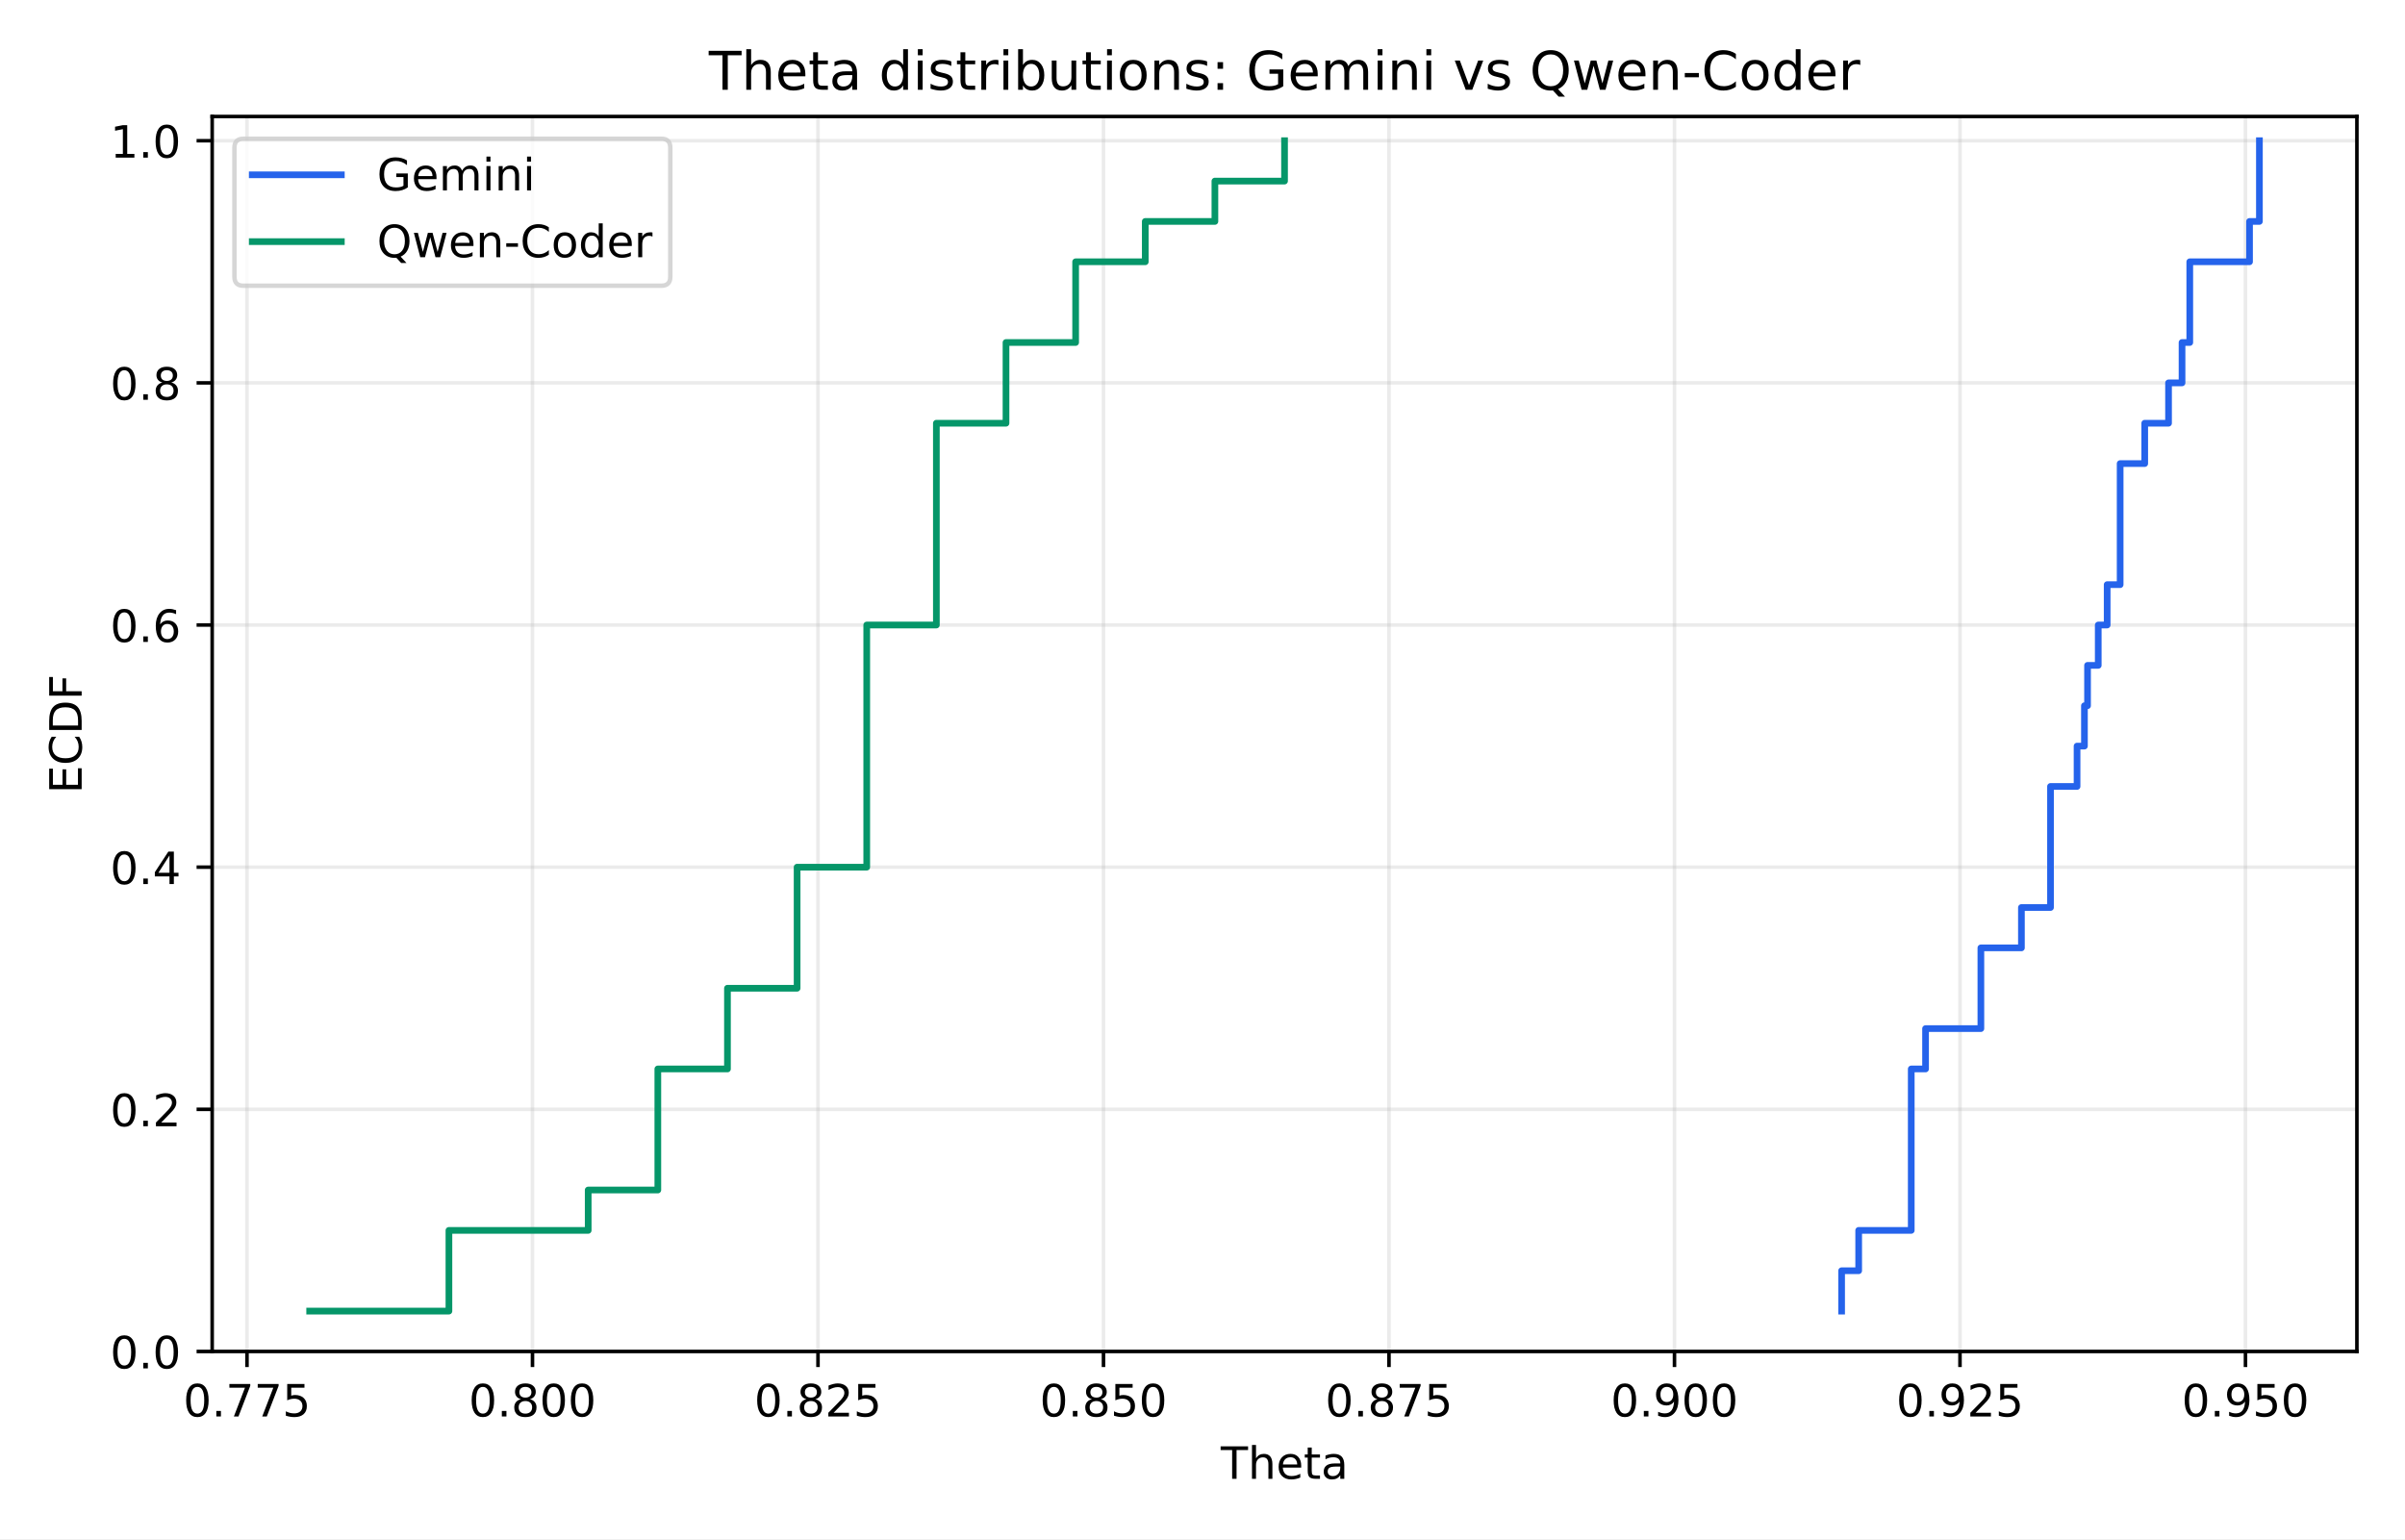
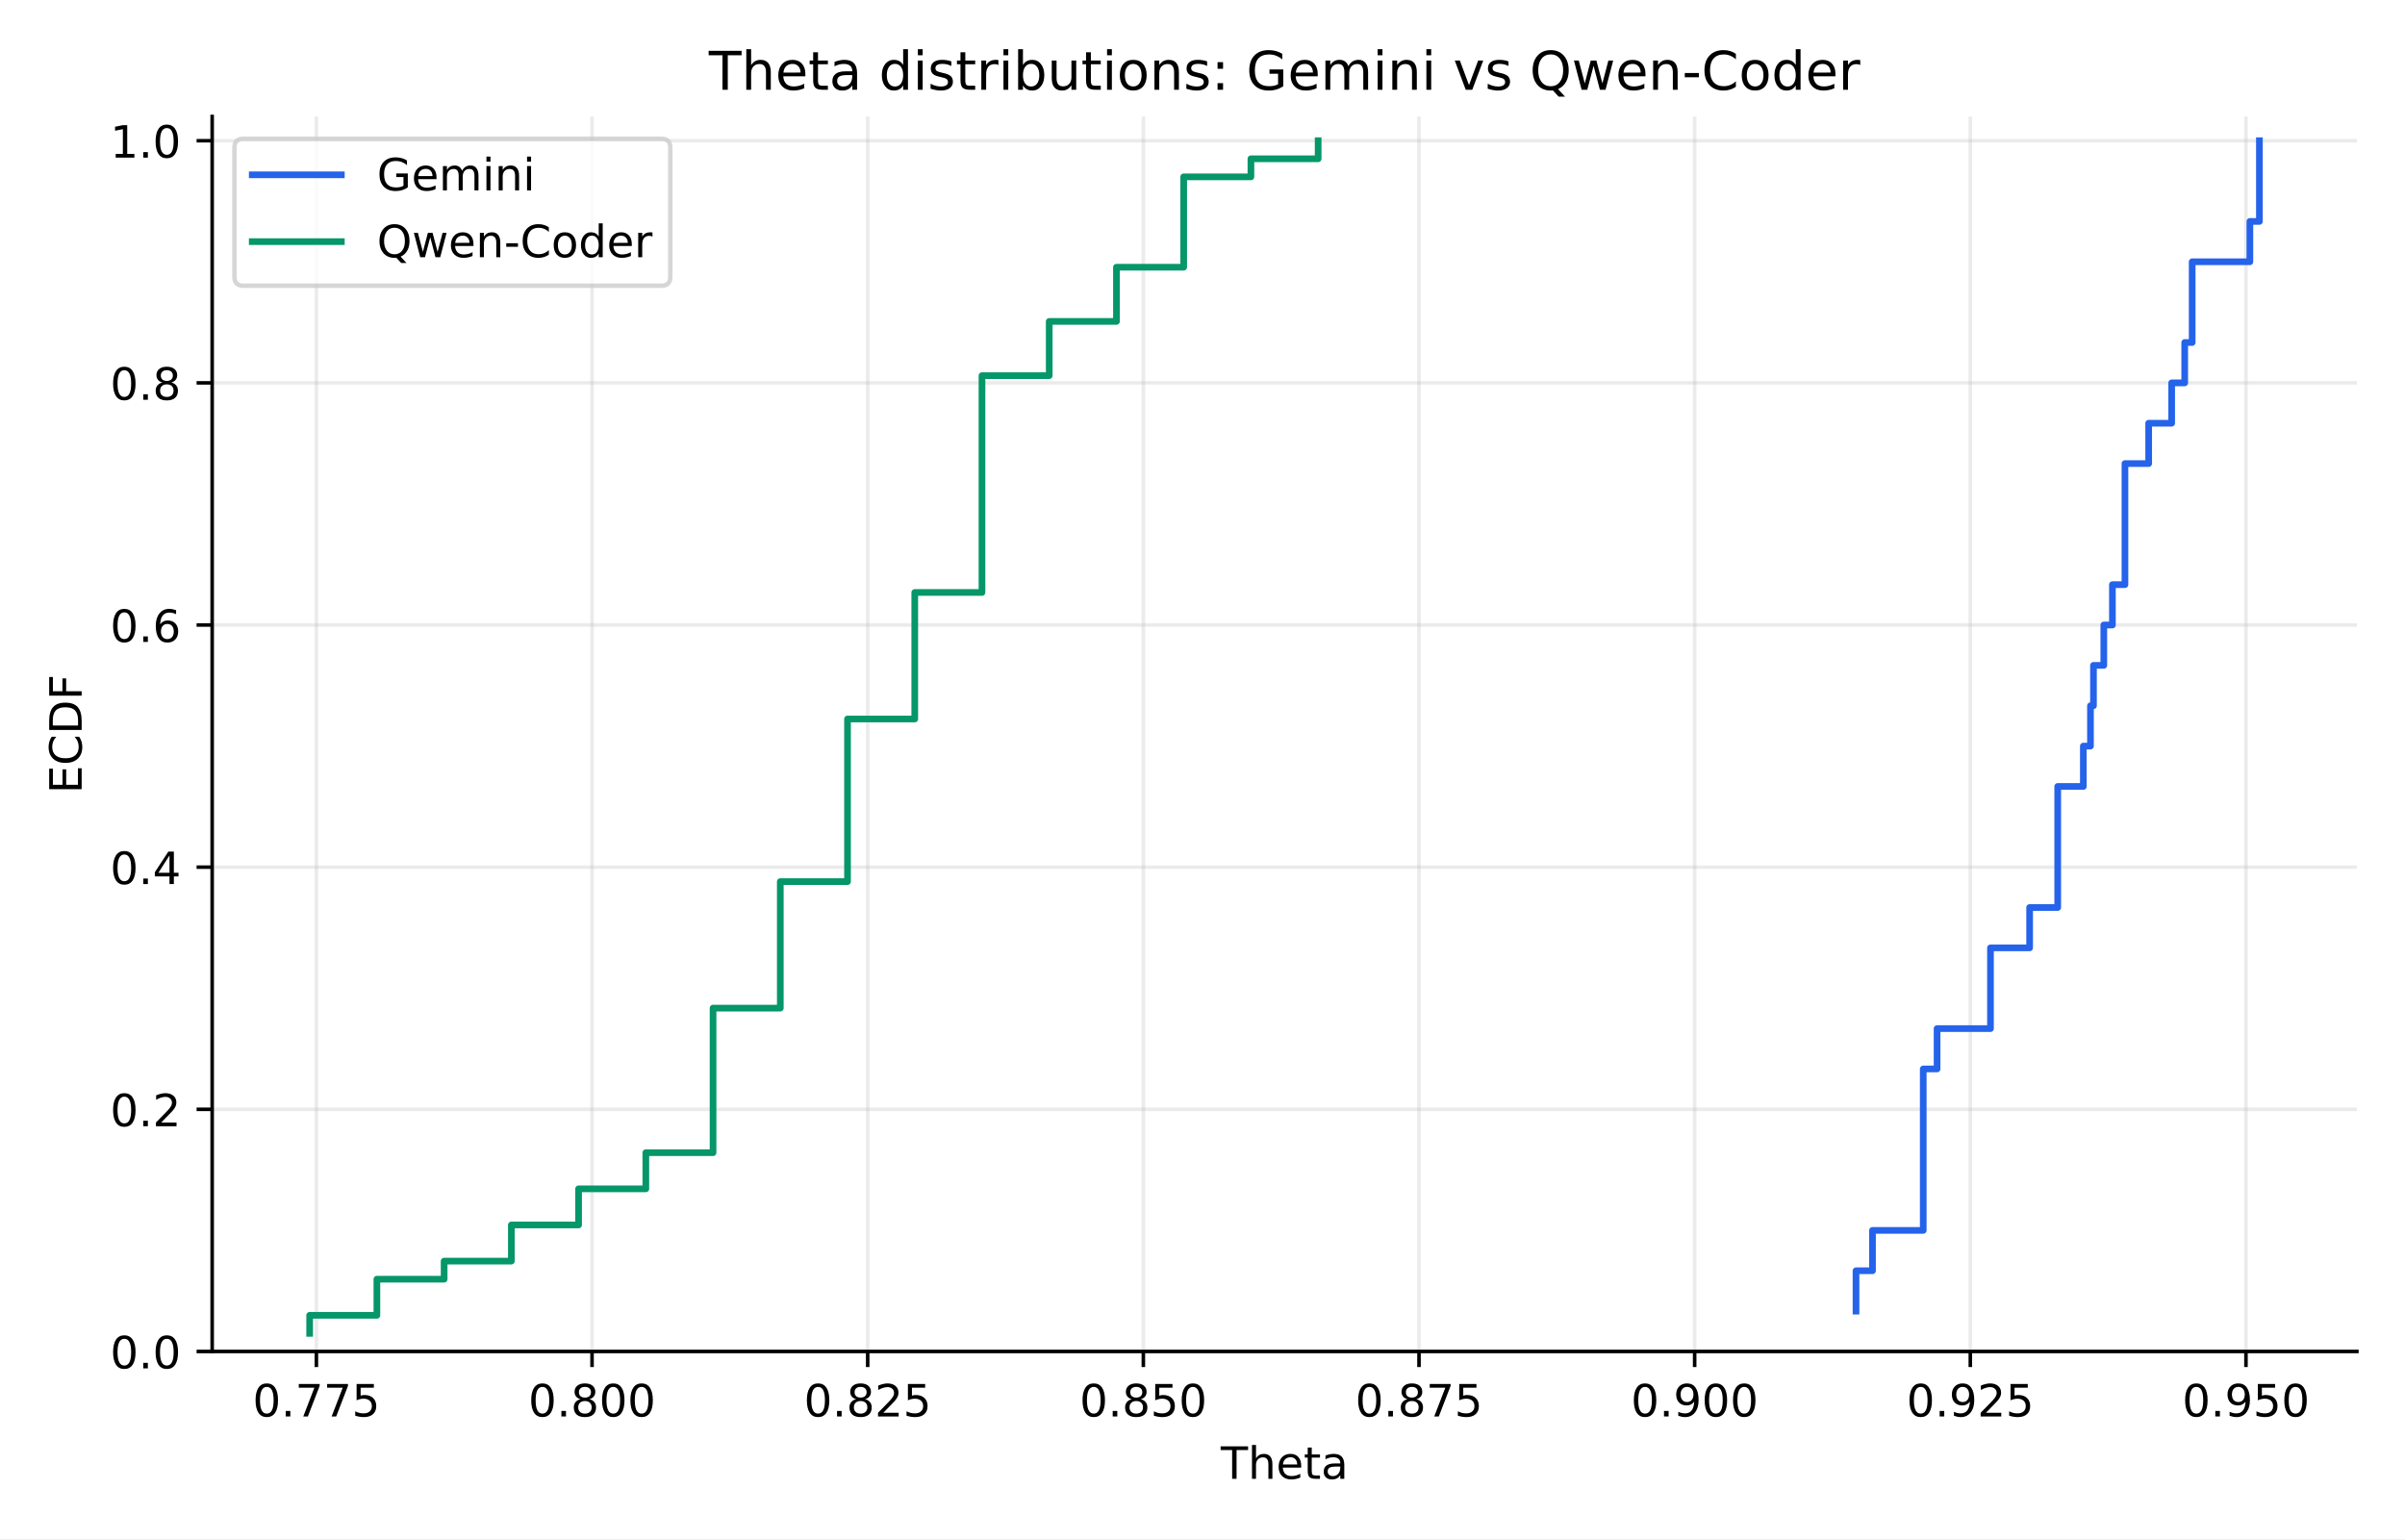
<svg xmlns="http://www.w3.org/2000/svg" xmlns:xlink="http://www.w3.org/1999/xlink" width="540pt" height="345.6pt" viewBox="0 0 540 345.6" version="1.1">
  <defs>
    <style type="text/css">*{stroke-linejoin: round; stroke-linecap: butt}</style>
  </defs>
  <g id="figure_1">
    <g id="patch_1">
      <path d="M 0 345.6  L 540 345.6  L 540 0  L 0 0  z " style="fill: #ffffff" />
    </g>
    <g id="axes_1">
      <g id="patch_2">
        <path d="M 47.64 303.478  L 529.2 303.478  L 529.2 26.16  L 47.64 26.16  z " style="fill: #ffffff" />
      </g>
      <g id="matplotlib.axis_1">
        <g id="xtick_1">
          <g id="line2d_1">
-             <path d="M 55.458 303.478  L 55.458 26.16  " clip-path="url(#p578a2f5330)" style="fill: none; stroke: #b0b0b0; stroke-opacity: 0.25; stroke-width: 0.8; stroke-linecap: square" />
+             <path d="M 71.039 303.478  L 71.039 26.16  " clip-path="url(#p37910c6e2f)" style="fill: none; stroke: #b0b0b0; stroke-opacity: 0.25; stroke-width: 0.8; stroke-linecap: square" />
          </g>
          <g id="line2d_2">
            <defs>
-               <path id="m08f2029abf" d="M 0 0  L 0 3.5  " style="stroke: #000000; stroke-width: 0.8" />
+               <path id="m40be3f8f3f" d="M 0 0  L 0 3.5  " style="stroke: #000000; stroke-width: 0.8" />
            </defs>
            <g>
-               <use xlink:href="#m08f2029abf" x="55.458" y="303.478" style="stroke: #000000; stroke-width: 0.8" />
+               <use xlink:href="#m40be3f8f3f" x="71.039" y="303.478" style="stroke: #000000; stroke-width: 0.8" />
            </g>
          </g>
          <g id="text_1">
-             <g transform="translate(41.14347 318.0753) scale(0.1 -0.1)">
+             <g transform="translate(56.72462 318.0753) scale(0.1 -0.1)">
              <defs>
                <path id="DejaVuSans-13" d="M 2034 4250  Q 1547 4250 1301 3770  Q 1056 3291 1056 2328  Q 1056 1369 1301 889  Q 1547 409 2034 409  Q 2525 409 2770 889  Q 3016 1369 3016 2328  Q 3016 3291 2770 3770  Q 2525 4250 2034 4250  z M 2034 4750  Q 2819 4750 3233 4129  Q 3647 3509 3647 2328  Q 3647 1150 3233 529  Q 2819 -91 2034 -91  Q 1250 -91 836 529  Q 422 1150 422 2328  Q 422 3509 836 4129  Q 1250 4750 2034 4750  z " transform="scale(0.015625)" />
                <path id="DejaVuSans-11" d="M 684 794  L 1344 794  L 1344 0  L 684 0  L 684 794  z " transform="scale(0.015625)" />
                <path id="DejaVuSans-1a" d="M 525 4666  L 3525 4666  L 3525 4397  L 1831 0  L 1172 0  L 2766 4134  L 525 4134  L 525 4666  z " transform="scale(0.015625)" />
                <path id="DejaVuSans-18" d="M 691 4666  L 3169 4666  L 3169 4134  L 1269 4134  L 1269 2991  Q 1406 3038 1543 3061  Q 1681 3084 1819 3084  Q 2600 3084 3056 2656  Q 3513 2228 3513 1497  Q 3513 744 3044 326  Q 2575 -91 1722 -91  Q 1428 -91 1123 -41  Q 819 9 494 109  L 494 744  Q 775 591 1075 516  Q 1375 441 1709 441  Q 2250 441 2565 725  Q 2881 1009 2881 1497  Q 2881 1984 2565 2268  Q 2250 2553 1709 2553  Q 1456 2553 1204 2497  Q 953 2441 691 2322  L 691 4666  z " transform="scale(0.015625)" />
              </defs>
              <use xlink:href="#DejaVuSans-13" />
              <use xlink:href="#DejaVuSans-11" transform="translate(63.625 0)" />
              <use xlink:href="#DejaVuSans-1a" transform="translate(95.40625 0)" />
              <use xlink:href="#DejaVuSans-1a" transform="translate(159.0312 0)" />
              <use xlink:href="#DejaVuSans-18" transform="translate(222.6562 0)" />
            </g>
          </g>
        </g>
        <g id="xtick_2">
          <g id="line2d_3">
-             <path d="M 119.561 303.478  L 119.561 26.16  " clip-path="url(#p578a2f5330)" style="fill: none; stroke: #b0b0b0; stroke-opacity: 0.25; stroke-width: 0.8; stroke-linecap: square" />
+             <path d="M 132.932 303.478  L 132.932 26.16  " clip-path="url(#p37910c6e2f)" style="fill: none; stroke: #b0b0b0; stroke-opacity: 0.25; stroke-width: 0.8; stroke-linecap: square" />
          </g>
          <g id="line2d_4">
            <g>
-               <use xlink:href="#m08f2029abf" x="119.561" y="303.478" style="stroke: #000000; stroke-width: 0.8" />
+               <use xlink:href="#m40be3f8f3f" x="132.932" y="303.478" style="stroke: #000000; stroke-width: 0.8" />
            </g>
          </g>
          <g id="text_2">
-             <g transform="translate(105.2472 318.0753) scale(0.1 -0.1)">
+             <g transform="translate(118.6179 318.0753) scale(0.1 -0.1)">
              <defs>
                <path id="DejaVuSans-1b" d="M 2034 2216  Q 1584 2216 1326 1975  Q 1069 1734 1069 1313  Q 1069 891 1326 650  Q 1584 409 2034 409  Q 2484 409 2743 651  Q 3003 894 3003 1313  Q 3003 1734 2745 1975  Q 2488 2216 2034 2216  z M 1403 2484  Q 997 2584 770 2862  Q 544 3141 544 3541  Q 544 4100 942 4425  Q 1341 4750 2034 4750  Q 2731 4750 3128 4425  Q 3525 4100 3525 3541  Q 3525 3141 3298 2862  Q 3072 2584 2669 2484  Q 3125 2378 3379 2068  Q 3634 1759 3634 1313  Q 3634 634 3220 271  Q 2806 -91 2034 -91  Q 1263 -91 848 271  Q 434 634 434 1313  Q 434 1759 690 2068  Q 947 2378 1403 2484  z M 1172 3481  Q 1172 3119 1398 2916  Q 1625 2713 2034 2713  Q 2441 2713 2670 2916  Q 2900 3119 2900 3481  Q 2900 3844 2670 4047  Q 2441 4250 2034 4250  Q 1625 4250 1398 4047  Q 1172 3844 1172 3481  z " transform="scale(0.015625)" />
              </defs>
              <use xlink:href="#DejaVuSans-13" />
              <use xlink:href="#DejaVuSans-11" transform="translate(63.625 0)" />
              <use xlink:href="#DejaVuSans-1b" transform="translate(95.40625 0)" />
              <use xlink:href="#DejaVuSans-13" transform="translate(159.0312 0)" />
              <use xlink:href="#DejaVuSans-13" transform="translate(222.6562 0)" />
            </g>
          </g>
        </g>
        <g id="xtick_3">
          <g id="line2d_5">
-             <path d="M 183.665 303.478  L 183.665 26.16  " clip-path="url(#p578a2f5330)" style="fill: none; stroke: #b0b0b0; stroke-opacity: 0.25; stroke-width: 0.8; stroke-linecap: square" />
+             <path d="M 194.825 303.478  L 194.825 26.16  " clip-path="url(#p37910c6e2f)" style="fill: none; stroke: #b0b0b0; stroke-opacity: 0.25; stroke-width: 0.8; stroke-linecap: square" />
          </g>
          <g id="line2d_6">
            <g>
-               <use xlink:href="#m08f2029abf" x="183.665" y="303.478" style="stroke: #000000; stroke-width: 0.8" />
+               <use xlink:href="#m40be3f8f3f" x="194.825" y="303.478" style="stroke: #000000; stroke-width: 0.8" />
            </g>
          </g>
          <g id="text_3">
-             <g transform="translate(169.351 318.0753) scale(0.1 -0.1)">
+             <g transform="translate(180.5112 318.0753) scale(0.1 -0.1)">
              <defs>
                <path id="DejaVuSans-15" d="M 1228 531  L 3431 531  L 3431 0  L 469 0  L 469 531  Q 828 903 1448 1529  Q 2069 2156 2228 2338  Q 2531 2678 2651 2914  Q 2772 3150 2772 3378  Q 2772 3750 2511 3984  Q 2250 4219 1831 4219  Q 1534 4219 1204 4116  Q 875 4013 500 3803  L 500 4441  Q 881 4594 1212 4672  Q 1544 4750 1819 4750  Q 2544 4750 2975 4387  Q 3406 4025 3406 3419  Q 3406 3131 3298 2873  Q 3191 2616 2906 2266  Q 2828 2175 2409 1742  Q 1991 1309 1228 531  z " transform="scale(0.015625)" />
              </defs>
              <use xlink:href="#DejaVuSans-13" />
              <use xlink:href="#DejaVuSans-11" transform="translate(63.625 0)" />
              <use xlink:href="#DejaVuSans-1b" transform="translate(95.40625 0)" />
              <use xlink:href="#DejaVuSans-15" transform="translate(159.0312 0)" />
              <use xlink:href="#DejaVuSans-18" transform="translate(222.6562 0)" />
            </g>
          </g>
        </g>
        <g id="xtick_4">
          <g id="line2d_7">
-             <path d="M 247.769 303.478  L 247.769 26.16  " clip-path="url(#p578a2f5330)" style="fill: none; stroke: #b0b0b0; stroke-opacity: 0.25; stroke-width: 0.8; stroke-linecap: square" />
+             <path d="M 256.719 303.478  L 256.719 26.16  " clip-path="url(#p37910c6e2f)" style="fill: none; stroke: #b0b0b0; stroke-opacity: 0.25; stroke-width: 0.8; stroke-linecap: square" />
          </g>
          <g id="line2d_8">
            <g>
-               <use xlink:href="#m08f2029abf" x="247.769" y="303.478" style="stroke: #000000; stroke-width: 0.8" />
+               <use xlink:href="#m40be3f8f3f" x="256.719" y="303.478" style="stroke: #000000; stroke-width: 0.8" />
            </g>
          </g>
          <g id="text_4">
-             <g transform="translate(233.4548 318.0753) scale(0.1 -0.1)">
+             <g transform="translate(242.4045 318.0753) scale(0.1 -0.1)">
              <use xlink:href="#DejaVuSans-13" />
              <use xlink:href="#DejaVuSans-11" transform="translate(63.625 0)" />
              <use xlink:href="#DejaVuSans-1b" transform="translate(95.40625 0)" />
              <use xlink:href="#DejaVuSans-18" transform="translate(159.0312 0)" />
              <use xlink:href="#DejaVuSans-13" transform="translate(222.6562 0)" />
            </g>
          </g>
        </g>
        <g id="xtick_5">
          <g id="line2d_9">
-             <path d="M 311.873 303.478  L 311.873 26.16  " clip-path="url(#p578a2f5330)" style="fill: none; stroke: #b0b0b0; stroke-opacity: 0.25; stroke-width: 0.8; stroke-linecap: square" />
+             <path d="M 318.612 303.478  L 318.612 26.16  " clip-path="url(#p37910c6e2f)" style="fill: none; stroke: #b0b0b0; stroke-opacity: 0.25; stroke-width: 0.8; stroke-linecap: square" />
          </g>
          <g id="line2d_10">
            <g>
-               <use xlink:href="#m08f2029abf" x="311.873" y="303.478" style="stroke: #000000; stroke-width: 0.8" />
+               <use xlink:href="#m40be3f8f3f" x="318.612" y="303.478" style="stroke: #000000; stroke-width: 0.8" />
            </g>
          </g>
          <g id="text_5">
-             <g transform="translate(297.5585 318.0753) scale(0.1 -0.1)">
+             <g transform="translate(304.2978 318.0753) scale(0.1 -0.1)">
              <use xlink:href="#DejaVuSans-13" />
              <use xlink:href="#DejaVuSans-11" transform="translate(63.625 0)" />
              <use xlink:href="#DejaVuSans-1b" transform="translate(95.40625 0)" />
              <use xlink:href="#DejaVuSans-1a" transform="translate(159.0312 0)" />
              <use xlink:href="#DejaVuSans-18" transform="translate(222.6562 0)" />
            </g>
          </g>
        </g>
        <g id="xtick_6">
          <g id="line2d_11">
-             <path d="M 375.976 303.478  L 375.976 26.16  " clip-path="url(#p578a2f5330)" style="fill: none; stroke: #b0b0b0; stroke-opacity: 0.25; stroke-width: 0.8; stroke-linecap: square" />
+             <path d="M 380.505 303.478  L 380.505 26.16  " clip-path="url(#p37910c6e2f)" style="fill: none; stroke: #b0b0b0; stroke-opacity: 0.25; stroke-width: 0.8; stroke-linecap: square" />
          </g>
          <g id="line2d_12">
            <g>
-               <use xlink:href="#m08f2029abf" x="375.976" y="303.478" style="stroke: #000000; stroke-width: 0.8" />
+               <use xlink:href="#m40be3f8f3f" x="380.505" y="303.478" style="stroke: #000000; stroke-width: 0.8" />
            </g>
          </g>
          <g id="text_6">
-             <g transform="translate(361.6623 318.0753) scale(0.1 -0.1)">
+             <g transform="translate(366.1911 318.0753) scale(0.1 -0.1)">
              <defs>
                <path id="DejaVuSans-1c" d="M 703 97  L 703 672  Q 941 559 1184 500  Q 1428 441 1663 441  Q 2288 441 2617 861  Q 2947 1281 2994 2138  Q 2813 1869 2534 1725  Q 2256 1581 1919 1581  Q 1219 1581 811 2004  Q 403 2428 403 3163  Q 403 3881 828 4315  Q 1253 4750 1959 4750  Q 2769 4750 3195 4129  Q 3622 3509 3622 2328  Q 3622 1225 3098 567  Q 2575 -91 1691 -91  Q 1453 -91 1209 -44  Q 966 3 703 97  z M 1959 2075  Q 2384 2075 2632 2365  Q 2881 2656 2881 3163  Q 2881 3666 2632 3958  Q 2384 4250 1959 4250  Q 1534 4250 1286 3958  Q 1038 3666 1038 3163  Q 1038 2656 1286 2365  Q 1534 2075 1959 2075  z " transform="scale(0.015625)" />
              </defs>
              <use xlink:href="#DejaVuSans-13" />
              <use xlink:href="#DejaVuSans-11" transform="translate(63.625 0)" />
              <use xlink:href="#DejaVuSans-1c" transform="translate(95.40625 0)" />
              <use xlink:href="#DejaVuSans-13" transform="translate(159.0312 0)" />
              <use xlink:href="#DejaVuSans-13" transform="translate(222.6562 0)" />
            </g>
          </g>
        </g>
        <g id="xtick_7">
          <g id="line2d_13">
-             <path d="M 440.08 303.478  L 440.08 26.16  " clip-path="url(#p578a2f5330)" style="fill: none; stroke: #b0b0b0; stroke-opacity: 0.25; stroke-width: 0.8; stroke-linecap: square" />
+             <path d="M 442.398 303.478  L 442.398 26.16  " clip-path="url(#p37910c6e2f)" style="fill: none; stroke: #b0b0b0; stroke-opacity: 0.25; stroke-width: 0.8; stroke-linecap: square" />
          </g>
          <g id="line2d_14">
            <g>
-               <use xlink:href="#m08f2029abf" x="440.08" y="303.478" style="stroke: #000000; stroke-width: 0.8" />
+               <use xlink:href="#m40be3f8f3f" x="442.398" y="303.478" style="stroke: #000000; stroke-width: 0.8" />
            </g>
          </g>
          <g id="text_7">
-             <g transform="translate(425.7661 318.0753) scale(0.1 -0.1)">
+             <g transform="translate(428.0844 318.0753) scale(0.1 -0.1)">
              <use xlink:href="#DejaVuSans-13" />
              <use xlink:href="#DejaVuSans-11" transform="translate(63.625 0)" />
              <use xlink:href="#DejaVuSans-1c" transform="translate(95.40625 0)" />
              <use xlink:href="#DejaVuSans-15" transform="translate(159.0312 0)" />
              <use xlink:href="#DejaVuSans-18" transform="translate(222.6562 0)" />
            </g>
          </g>
        </g>
        <g id="xtick_8">
          <g id="line2d_15">
-             <path d="M 504.184 303.478  L 504.184 26.16  " clip-path="url(#p578a2f5330)" style="fill: none; stroke: #b0b0b0; stroke-opacity: 0.25; stroke-width: 0.8; stroke-linecap: square" />
+             <path d="M 504.292 303.478  L 504.292 26.16  " clip-path="url(#p37910c6e2f)" style="fill: none; stroke: #b0b0b0; stroke-opacity: 0.25; stroke-width: 0.8; stroke-linecap: square" />
          </g>
          <g id="line2d_16">
            <g>
-               <use xlink:href="#m08f2029abf" x="504.184" y="303.478" style="stroke: #000000; stroke-width: 0.8" />
+               <use xlink:href="#m40be3f8f3f" x="504.292" y="303.478" style="stroke: #000000; stroke-width: 0.8" />
            </g>
          </g>
          <g id="text_8">
-             <g transform="translate(489.8698 318.0753) scale(0.1 -0.1)">
+             <g transform="translate(489.9777 318.0753) scale(0.1 -0.1)">
              <use xlink:href="#DejaVuSans-13" />
              <use xlink:href="#DejaVuSans-11" transform="translate(63.625 0)" />
              <use xlink:href="#DejaVuSans-1c" transform="translate(95.40625 0)" />
              <use xlink:href="#DejaVuSans-18" transform="translate(159.0312 0)" />
              <use xlink:href="#DejaVuSans-13" transform="translate(222.6562 0)" />
            </g>
          </g>
        </g>
        <g id="text_9">
          <g transform="translate(274.0966 332.0761) scale(0.1 -0.1)">
            <defs>
              <path id="DejaVuSans-37" d="M -19 4666  L 3928 4666  L 3928 4134  L 2272 4134  L 2272 0  L 1638 0  L 1638 4134  L -19 4134  L -19 4666  z " transform="scale(0.015625)" />
              <path id="DejaVuSans-4b" d="M 3513 2113  L 3513 0  L 2938 0  L 2938 2094  Q 2938 2591 2744 2837  Q 2550 3084 2163 3084  Q 1697 3084 1428 2787  Q 1159 2491 1159 1978  L 1159 0  L 581 0  L 581 4863  L 1159 4863  L 1159 2956  Q 1366 3272 1645 3428  Q 1925 3584 2291 3584  Q 2894 3584 3203 3211  Q 3513 2838 3513 2113  z " transform="scale(0.015625)" />
              <path id="DejaVuSans-48" d="M 3597 1894  L 3597 1613  L 953 1613  Q 991 1019 1311 708  Q 1631 397 2203 397  Q 2534 397 2845 478  Q 3156 559 3463 722  L 3463 178  Q 3153 47 2828 -22  Q 2503 -91 2169 -91  Q 1331 -91 842 396  Q 353 884 353 1716  Q 353 2575 817 3079  Q 1281 3584 2069 3584  Q 2775 3584 3186 3129  Q 3597 2675 3597 1894  z M 3022 2063  Q 3016 2534 2758 2815  Q 2500 3097 2075 3097  Q 1594 3097 1305 2825  Q 1016 2553 972 2059  L 3022 2063  z " transform="scale(0.015625)" />
              <path id="DejaVuSans-57" d="M 1172 4494  L 1172 3500  L 2356 3500  L 2356 3053  L 1172 3053  L 1172 1153  Q 1172 725 1289 603  Q 1406 481 1766 481  L 2356 481  L 2356 0  L 1766 0  Q 1100 0 847 248  Q 594 497 594 1153  L 594 3053  L 172 3053  L 172 3500  L 594 3500  L 594 4494  L 1172 4494  z " transform="scale(0.015625)" />
              <path id="DejaVuSans-44" d="M 2194 1759  Q 1497 1759 1228 1600  Q 959 1441 959 1056  Q 959 750 1161 570  Q 1363 391 1709 391  Q 2188 391 2477 730  Q 2766 1069 2766 1631  L 2766 1759  L 2194 1759  z M 3341 1997  L 3341 0  L 2766 0  L 2766 531  Q 2569 213 2275 61  Q 1981 -91 1556 -91  Q 1019 -91 701 211  Q 384 513 384 1019  Q 384 1609 779 1909  Q 1175 2209 1959 2209  L 2766 2209  L 2766 2266  Q 2766 2663 2505 2880  Q 2244 3097 1772 3097  Q 1472 3097 1187 3025  Q 903 2953 641 2809  L 641 3341  Q 956 3463 1253 3523  Q 1550 3584 1831 3584  Q 2591 3584 2966 3190  Q 3341 2797 3341 1997  z " transform="scale(0.015625)" />
            </defs>
            <use xlink:href="#DejaVuSans-37" />
            <use xlink:href="#DejaVuSans-4b" transform="translate(61.07812 0)" />
            <use xlink:href="#DejaVuSans-48" transform="translate(124.4531 0)" />
            <use xlink:href="#DejaVuSans-57" transform="translate(185.9844 0)" />
            <use xlink:href="#DejaVuSans-44" transform="translate(225.1875 0)" />
          </g>
        </g>
      </g>
      <g id="matplotlib.axis_2">
        <g id="ytick_1">
          <g id="line2d_17">
-             <path d="M 47.64 303.478  L 529.2 303.478  " clip-path="url(#p578a2f5330)" style="fill: none; stroke: #b0b0b0; stroke-opacity: 0.25; stroke-width: 0.8; stroke-linecap: square" />
+             <path d="M 47.64 303.478  L 529.2 303.478  " clip-path="url(#p37910c6e2f)" style="fill: none; stroke: #b0b0b0; stroke-opacity: 0.25; stroke-width: 0.8; stroke-linecap: square" />
          </g>
          <g id="line2d_18">
            <defs>
-               <path id="m761c5abe1e" d="M 0 0  L -3.5 0  " style="stroke: #000000; stroke-width: 0.8" />
+               <path id="mddb46462f8" d="M 0 0  L -3.5 0  " style="stroke: #000000; stroke-width: 0.8" />
            </defs>
            <g>
-               <use xlink:href="#m761c5abe1e" x="47.64" y="303.478" style="stroke: #000000; stroke-width: 0.8" />
+               <use xlink:href="#mddb46462f8" x="47.64" y="303.478" style="stroke: #000000; stroke-width: 0.8" />
            </g>
          </g>
          <g id="text_10">
            <g transform="translate(24.73688 307.2765) scale(0.1 -0.1)">
              <use xlink:href="#DejaVuSans-13" />
              <use xlink:href="#DejaVuSans-11" transform="translate(63.625 0)" />
              <use xlink:href="#DejaVuSans-13" transform="translate(95.40625 0)" />
            </g>
          </g>
        </g>
        <g id="ytick_2">
          <g id="line2d_19">
-             <path d="M 47.64 249.102  L 529.2 249.102  " clip-path="url(#p578a2f5330)" style="fill: none; stroke: #b0b0b0; stroke-opacity: 0.25; stroke-width: 0.8; stroke-linecap: square" />
+             <path d="M 47.64 249.102  L 529.2 249.102  " clip-path="url(#p37910c6e2f)" style="fill: none; stroke: #b0b0b0; stroke-opacity: 0.25; stroke-width: 0.8; stroke-linecap: square" />
          </g>
          <g id="line2d_20">
            <g>
-               <use xlink:href="#m761c5abe1e" x="47.64" y="249.102" style="stroke: #000000; stroke-width: 0.8" />
+               <use xlink:href="#mddb46462f8" x="47.64" y="249.102" style="stroke: #000000; stroke-width: 0.8" />
            </g>
          </g>
          <g id="text_11">
            <g transform="translate(24.73688 252.9005) scale(0.1 -0.1)">
              <use xlink:href="#DejaVuSans-13" />
              <use xlink:href="#DejaVuSans-11" transform="translate(63.625 0)" />
              <use xlink:href="#DejaVuSans-15" transform="translate(95.40625 0)" />
            </g>
          </g>
        </g>
        <g id="ytick_3">
          <g id="line2d_21">
-             <path d="M 47.64 194.726  L 529.2 194.726  " clip-path="url(#p578a2f5330)" style="fill: none; stroke: #b0b0b0; stroke-opacity: 0.25; stroke-width: 0.8; stroke-linecap: square" />
+             <path d="M 47.64 194.726  L 529.2 194.726  " clip-path="url(#p37910c6e2f)" style="fill: none; stroke: #b0b0b0; stroke-opacity: 0.25; stroke-width: 0.8; stroke-linecap: square" />
          </g>
          <g id="line2d_22">
            <g>
-               <use xlink:href="#m761c5abe1e" x="47.64" y="194.726" style="stroke: #000000; stroke-width: 0.8" />
+               <use xlink:href="#mddb46462f8" x="47.64" y="194.726" style="stroke: #000000; stroke-width: 0.8" />
            </g>
          </g>
          <g id="text_12">
            <g transform="translate(24.73688 198.5245) scale(0.1 -0.1)">
              <defs>
                <path id="DejaVuSans-17" d="M 2419 4116  L 825 1625  L 2419 1625  L 2419 4116  z M 2253 4666  L 3047 4666  L 3047 1625  L 3713 1625  L 3713 1100  L 3047 1100  L 3047 0  L 2419 0  L 2419 1100  L 313 1100  L 313 1709  L 2253 4666  z " transform="scale(0.015625)" />
              </defs>
              <use xlink:href="#DejaVuSans-13" />
              <use xlink:href="#DejaVuSans-11" transform="translate(63.625 0)" />
              <use xlink:href="#DejaVuSans-17" transform="translate(95.40625 0)" />
            </g>
          </g>
        </g>
        <g id="ytick_4">
          <g id="line2d_23">
-             <path d="M 47.64 140.35  L 529.2 140.35  " clip-path="url(#p578a2f5330)" style="fill: none; stroke: #b0b0b0; stroke-opacity: 0.25; stroke-width: 0.8; stroke-linecap: square" />
+             <path d="M 47.64 140.35  L 529.2 140.35  " clip-path="url(#p37910c6e2f)" style="fill: none; stroke: #b0b0b0; stroke-opacity: 0.25; stroke-width: 0.8; stroke-linecap: square" />
          </g>
          <g id="line2d_24">
            <g>
-               <use xlink:href="#m761c5abe1e" x="47.64" y="140.35" style="stroke: #000000; stroke-width: 0.8" />
+               <use xlink:href="#mddb46462f8" x="47.64" y="140.35" style="stroke: #000000; stroke-width: 0.8" />
            </g>
          </g>
          <g id="text_13">
            <g transform="translate(24.73688 144.1485) scale(0.1 -0.1)">
              <defs>
                <path id="DejaVuSans-19" d="M 2113 2584  Q 1688 2584 1439 2293  Q 1191 2003 1191 1497  Q 1191 994 1439 701  Q 1688 409 2113 409  Q 2538 409 2786 701  Q 3034 994 3034 1497  Q 3034 2003 2786 2293  Q 2538 2584 2113 2584  z M 3366 4563  L 3366 3988  Q 3128 4100 2886 4159  Q 2644 4219 2406 4219  Q 1781 4219 1451 3797  Q 1122 3375 1075 2522  Q 1259 2794 1537 2939  Q 1816 3084 2150 3084  Q 2853 3084 3261 2657  Q 3669 2231 3669 1497  Q 3669 778 3244 343  Q 2819 -91 2113 -91  Q 1303 -91 875 529  Q 447 1150 447 2328  Q 447 3434 972 4092  Q 1497 4750 2381 4750  Q 2619 4750 2861 4703  Q 3103 4656 3366 4563  z " transform="scale(0.015625)" />
              </defs>
              <use xlink:href="#DejaVuSans-13" />
              <use xlink:href="#DejaVuSans-11" transform="translate(63.625 0)" />
              <use xlink:href="#DejaVuSans-19" transform="translate(95.40625 0)" />
            </g>
          </g>
        </g>
        <g id="ytick_5">
          <g id="line2d_25">
-             <path d="M 47.64 85.974  L 529.2 85.974  " clip-path="url(#p578a2f5330)" style="fill: none; stroke: #b0b0b0; stroke-opacity: 0.25; stroke-width: 0.8; stroke-linecap: square" />
+             <path d="M 47.64 85.974  L 529.2 85.974  " clip-path="url(#p37910c6e2f)" style="fill: none; stroke: #b0b0b0; stroke-opacity: 0.25; stroke-width: 0.8; stroke-linecap: square" />
          </g>
          <g id="line2d_26">
            <g>
-               <use xlink:href="#m761c5abe1e" x="47.64" y="85.974" style="stroke: #000000; stroke-width: 0.8" />
+               <use xlink:href="#mddb46462f8" x="47.64" y="85.974" style="stroke: #000000; stroke-width: 0.8" />
            </g>
          </g>
          <g id="text_14">
            <g transform="translate(24.73688 89.77244) scale(0.1 -0.1)">
              <use xlink:href="#DejaVuSans-13" />
              <use xlink:href="#DejaVuSans-11" transform="translate(63.625 0)" />
              <use xlink:href="#DejaVuSans-1b" transform="translate(95.40625 0)" />
            </g>
          </g>
        </g>
        <g id="ytick_6">
          <g id="line2d_27">
-             <path d="M 47.64 31.598  L 529.2 31.598  " clip-path="url(#p578a2f5330)" style="fill: none; stroke: #b0b0b0; stroke-opacity: 0.25; stroke-width: 0.8; stroke-linecap: square" />
+             <path d="M 47.64 31.598  L 529.2 31.598  " clip-path="url(#p37910c6e2f)" style="fill: none; stroke: #b0b0b0; stroke-opacity: 0.25; stroke-width: 0.8; stroke-linecap: square" />
          </g>
          <g id="line2d_28">
            <g>
-               <use xlink:href="#m761c5abe1e" x="47.64" y="31.598" style="stroke: #000000; stroke-width: 0.8" />
+               <use xlink:href="#mddb46462f8" x="47.64" y="31.598" style="stroke: #000000; stroke-width: 0.8" />
            </g>
          </g>
          <g id="text_15">
            <g transform="translate(24.73688 35.39643) scale(0.1 -0.1)">
              <defs>
                <path id="DejaVuSans-14" d="M 794 531  L 1825 531  L 1825 4091  L 703 3866  L 703 4441  L 1819 4666  L 2450 4666  L 2450 531  L 3481 531  L 3481 0  L 794 0  L 794 531  z " transform="scale(0.015625)" />
              </defs>
              <use xlink:href="#DejaVuSans-14" />
              <use xlink:href="#DejaVuSans-11" transform="translate(63.625 0)" />
              <use xlink:href="#DejaVuSans-13" transform="translate(95.40625 0)" />
            </g>
          </g>
        </g>
        <g id="text_16">
          <g transform="translate(18.33453 178.1954) rotate(-90) scale(0.1 -0.1)">
            <defs>
              <path id="DejaVuSans-28" d="M 628 4666  L 3578 4666  L 3578 4134  L 1259 4134  L 1259 2753  L 3481 2753  L 3481 2222  L 1259 2222  L 1259 531  L 3634 531  L 3634 0  L 628 0  L 628 4666  z " transform="scale(0.015625)" />
              <path id="DejaVuSans-26" d="M 4122 4306  L 4122 3641  Q 3803 3938 3442 4084  Q 3081 4231 2675 4231  Q 1875 4231 1450 3742  Q 1025 3253 1025 2328  Q 1025 1406 1450 917  Q 1875 428 2675 428  Q 3081 428 3442 575  Q 3803 722 4122 1019  L 4122 359  Q 3791 134 3420 21  Q 3050 -91 2638 -91  Q 1578 -91 968 557  Q 359 1206 359 2328  Q 359 3453 968 4101  Q 1578 4750 2638 4750  Q 3056 4750 3426 4639  Q 3797 4528 4122 4306  z " transform="scale(0.015625)" />
              <path id="DejaVuSans-27" d="M 1259 4147  L 1259 519  L 2022 519  Q 2988 519 3436 956  Q 3884 1394 3884 2338  Q 3884 3275 3436 3711  Q 2988 4147 2022 4147  L 1259 4147  z M 628 4666  L 1925 4666  Q 3281 4666 3915 4102  Q 4550 3538 4550 2338  Q 4550 1131 3912 565  Q 3275 0 1925 0  L 628 0  L 628 4666  z " transform="scale(0.015625)" />
              <path id="DejaVuSans-29" d="M 628 4666  L 3309 4666  L 3309 4134  L 1259 4134  L 1259 2759  L 3109 2759  L 3109 2228  L 1259 2228  L 1259 0  L 628 0  L 628 4666  z " transform="scale(0.015625)" />
            </defs>
            <use xlink:href="#DejaVuSans-28" />
            <use xlink:href="#DejaVuSans-26" transform="translate(63.1875 0)" />
            <use xlink:href="#DejaVuSans-27" transform="translate(133.0156 0)" />
            <use xlink:href="#DejaVuSans-29" transform="translate(210.0156 0)" />
          </g>
        </g>
      </g>
      <g id="line2d_29">
-         <path d="M 413.501 294.415  L 413.501 294.415  L 413.501 285.352  L 417.334 285.352  L 417.334 276.29  L 429.136 276.29  L 429.136 267.227  L 429.136 267.227  L 429.136 258.164  L 429.136 258.164  L 429.136 249.102  L 429.136 249.102  L 429.136 240.039  L 432.351 240.039  L 432.351 230.976  L 444.771 230.976  L 444.771 221.914  L 444.771 221.914  L 444.771 212.851  L 453.875 212.851  L 453.875 203.788  L 460.406 203.788  L 460.406 194.726  L 460.406 194.726  L 460.406 185.663  L 460.406 185.663  L 460.406 176.6  L 466.367 176.6  L 466.367 167.538  L 468.023 167.538  L 468.023 158.475  L 468.722 158.475  L 468.722 149.412  L 471.124 149.412  L 471.124 140.35  L 473.127 140.35  L 473.127 131.287  L 476.041 131.287  L 476.041 122.224  L 476.041 122.224  L 476.041 113.162  L 476.041 113.162  L 476.041 104.099  L 481.559 104.099  L 481.559 95.036  L 486.908 95.036  L 486.908 85.974  L 489.939 85.974  L 489.939 76.911  L 491.676 76.911  L 491.676 67.848  L 491.676 67.848  L 491.676 58.786  L 505.093 58.786  L 505.093 49.723  L 507.311 49.723  L 507.311 40.66  L 507.311 40.66  L 507.311 31.598  " clip-path="url(#p578a2f5330)" style="fill: none; stroke: #2563eb; stroke-width: 1.5; stroke-linecap: square" />
+         <path d="M 416.735 294.415  L 416.735 294.415  L 416.735 285.352  L 420.436 285.352  L 420.436 276.29  L 431.831 276.29  L 431.831 267.227  L 431.831 267.227  L 431.831 258.164  L 431.831 258.164  L 431.831 249.102  L 431.831 249.102  L 431.831 240.039  L 434.936 240.039  L 434.936 230.976  L 446.927 230.976  L 446.927 221.914  L 446.927 221.914  L 446.927 212.851  L 455.717 212.851  L 455.717 203.788  L 462.023 203.788  L 462.023 194.726  L 462.023 194.726  L 462.023 185.663  L 462.023 185.663  L 462.023 176.6  L 467.779 176.6  L 467.779 167.538  L 469.378 167.538  L 469.378 158.475  L 470.053 158.475  L 470.053 149.412  L 472.372 149.412  L 472.372 140.35  L 474.306 140.35  L 474.306 131.287  L 477.119 131.287  L 477.119 122.224  L 477.119 122.224  L 477.119 113.162  L 477.119 113.162  L 477.119 104.099  L 482.447 104.099  L 482.447 95.036  L 487.611 95.036  L 487.611 85.974  L 490.538 85.974  L 490.538 76.911  L 492.215 76.911  L 492.215 67.848  L 492.215 67.848  L 492.215 58.786  L 505.17 58.786  L 505.17 49.723  L 507.311 49.723  L 507.311 40.66  L 507.311 40.66  L 507.311 31.598  " clip-path="url(#p37910c6e2f)" style="fill: none; stroke: #2563eb; stroke-width: 1.5; stroke-linecap: square" />
      </g>
      <g id="line2d_30">
-         <path d="M 69.529 294.415  L 100.799 294.415  L 100.799 285.352  L 100.799 285.352  L 100.799 276.29  L 132.069 276.29  L 132.069 267.227  L 147.704 267.227  L 147.704 258.164  L 147.704 258.164  L 147.704 249.102  L 147.704 249.102  L 147.704 240.039  L 163.339 240.039  L 163.339 230.976  L 163.339 230.976  L 163.339 221.914  L 178.975 221.914  L 178.975 212.851  L 178.975 212.851  L 178.975 203.788  L 178.975 203.788  L 178.975 194.726  L 194.61 194.726  L 194.61 185.663  L 194.61 185.663  L 194.61 176.6  L 194.61 176.6  L 194.61 167.538  L 194.61 167.538  L 194.61 158.475  L 194.61 158.475  L 194.61 149.412  L 194.61 149.412  L 194.61 140.35  L 210.245 140.35  L 210.245 131.287  L 210.245 131.287  L 210.245 122.224  L 210.245 122.224  L 210.245 113.162  L 210.245 113.162  L 210.245 104.099  L 210.245 104.099  L 210.245 95.036  L 225.88 95.036  L 225.88 85.974  L 225.88 85.974  L 225.88 76.911  L 241.515 76.911  L 241.515 67.848  L 241.515 67.848  L 241.515 58.786  L 257.15 58.786  L 257.15 49.723  L 272.785 49.723  L 272.785 40.66  L 288.42 40.66  L 288.42 31.598  " clip-path="url(#p578a2f5330)" style="fill: none; stroke: #059669; stroke-width: 1.5; stroke-linecap: square" />
+         <path d="M 69.529 299.42  L 69.529 295.362  L 84.625 295.362  L 84.625 287.246  L 99.721 287.246  L 99.721 283.188  L 114.817 283.188  L 114.817 275.072  L 129.913 275.072  L 129.913 266.956  L 145.009 266.956  L 145.009 258.841  L 160.105 258.841  L 160.105 226.377  L 175.201 226.377  L 175.201 197.972  L 190.296 197.972  L 190.296 161.451  L 205.392 161.451  L 205.392 133.045  L 220.488 133.045  L 220.488 84.35  L 235.584 84.35  L 235.584 72.177  L 250.68 72.177  L 250.68 60.003  L 265.776 60.003  L 265.776 39.713  L 280.872 39.713  L 280.872 35.656  L 295.968 35.656  L 295.968 31.598  L 295.968 31.598  " clip-path="url(#p37910c6e2f)" style="fill: none; stroke: #059669; stroke-width: 1.5; stroke-linecap: square" />
      </g>
      <g id="patch_3">
        <path d="M 47.64 303.478  L 47.64 26.16  " style="fill: none; stroke: #000000; stroke-width: 0.8; stroke-linejoin: miter; stroke-linecap: square" />
      </g>
      <g id="patch_4">
-         <path d="M 529.2 303.478  L 529.2 26.16  " style="fill: none; stroke: #000000; stroke-width: 0.8; stroke-linejoin: miter; stroke-linecap: square" />
-       </g>
-       <g id="patch_5">
        <path d="M 47.64 303.478  L 529.2 303.478  " style="fill: none; stroke: #000000; stroke-width: 0.8; stroke-linejoin: miter; stroke-linecap: square" />
-       </g>
-       <g id="patch_6">
-         <path d="M 47.64 26.16  L 529.2 26.16  " style="fill: none; stroke: #000000; stroke-width: 0.8; stroke-linejoin: miter; stroke-linecap: square" />
      </g>
      <g id="text_17">
        <g transform="translate(159.15 20.16) scale(0.12 -0.12)">
          <defs>
            <path id="DejaVuSans-3" transform="scale(0.015625)" />
            <path id="DejaVuSans-47" d="M 2906 2969  L 2906 4863  L 3481 4863  L 3481 0  L 2906 0  L 2906 525  Q 2725 213 2448 61  Q 2172 -91 1784 -91  Q 1150 -91 751 415  Q 353 922 353 1747  Q 353 2572 751 3078  Q 1150 3584 1784 3584  Q 2172 3584 2448 3432  Q 2725 3281 2906 2969  z M 947 1747  Q 947 1113 1208 752  Q 1469 391 1925 391  Q 2381 391 2643 752  Q 2906 1113 2906 1747  Q 2906 2381 2643 2742  Q 2381 3103 1925 3103  Q 1469 3103 1208 2742  Q 947 2381 947 1747  z " transform="scale(0.015625)" />
            <path id="DejaVuSans-4c" d="M 603 3500  L 1178 3500  L 1178 0  L 603 0  L 603 3500  z M 603 4863  L 1178 4863  L 1178 4134  L 603 4134  L 603 4863  z " transform="scale(0.015625)" />
            <path id="DejaVuSans-56" d="M 2834 3397  L 2834 2853  Q 2591 2978 2328 3040  Q 2066 3103 1784 3103  Q 1356 3103 1142 2972  Q 928 2841 928 2578  Q 928 2378 1081 2264  Q 1234 2150 1697 2047  L 1894 2003  Q 2506 1872 2764 1633  Q 3022 1394 3022 966  Q 3022 478 2636 193  Q 2250 -91 1575 -91  Q 1294 -91 989 -36  Q 684 19 347 128  L 347 722  Q 666 556 975 473  Q 1284 391 1588 391  Q 1994 391 2212 530  Q 2431 669 2431 922  Q 2431 1156 2273 1281  Q 2116 1406 1581 1522  L 1381 1569  Q 847 1681 609 1914  Q 372 2147 372 2553  Q 372 3047 722 3315  Q 1072 3584 1716 3584  Q 2034 3584 2315 3537  Q 2597 3491 2834 3397  z " transform="scale(0.015625)" />
            <path id="DejaVuSans-55" d="M 2631 2963  Q 2534 3019 2420 3045  Q 2306 3072 2169 3072  Q 1681 3072 1420 2755  Q 1159 2438 1159 1844  L 1159 0  L 581 0  L 581 3500  L 1159 3500  L 1159 2956  Q 1341 3275 1631 3429  Q 1922 3584 2338 3584  Q 2397 3584 2469 3576  Q 2541 3569 2628 3553  L 2631 2963  z " transform="scale(0.015625)" />
            <path id="DejaVuSans-45" d="M 3116 1747  Q 3116 2381 2855 2742  Q 2594 3103 2138 3103  Q 1681 3103 1420 2742  Q 1159 2381 1159 1747  Q 1159 1113 1420 752  Q 1681 391 2138 391  Q 2594 391 2855 752  Q 3116 1113 3116 1747  z M 1159 2969  Q 1341 3281 1617 3432  Q 1894 3584 2278 3584  Q 2916 3584 3314 3078  Q 3713 2572 3713 1747  Q 3713 922 3314 415  Q 2916 -91 2278 -91  Q 1894 -91 1617 61  Q 1341 213 1159 525  L 1159 0  L 581 0  L 581 4863  L 1159 4863  L 1159 2969  z " transform="scale(0.015625)" />
            <path id="DejaVuSans-58" d="M 544 1381  L 544 3500  L 1119 3500  L 1119 1403  Q 1119 906 1312 657  Q 1506 409 1894 409  Q 2359 409 2629 706  Q 2900 1003 2900 1516  L 2900 3500  L 3475 3500  L 3475 0  L 2900 0  L 2900 538  Q 2691 219 2414 64  Q 2138 -91 1772 -91  Q 1169 -91 856 284  Q 544 659 544 1381  z M 1991 3584  L 1991 3584  z " transform="scale(0.015625)" />
            <path id="DejaVuSans-52" d="M 1959 3097  Q 1497 3097 1228 2736  Q 959 2375 959 1747  Q 959 1119 1226 758  Q 1494 397 1959 397  Q 2419 397 2687 759  Q 2956 1122 2956 1747  Q 2956 2369 2687 2733  Q 2419 3097 1959 3097  z M 1959 3584  Q 2709 3584 3137 3096  Q 3566 2609 3566 1747  Q 3566 888 3137 398  Q 2709 -91 1959 -91  Q 1206 -91 779 398  Q 353 888 353 1747  Q 353 2609 779 3096  Q 1206 3584 1959 3584  z " transform="scale(0.015625)" />
            <path id="DejaVuSans-51" d="M 3513 2113  L 3513 0  L 2938 0  L 2938 2094  Q 2938 2591 2744 2837  Q 2550 3084 2163 3084  Q 1697 3084 1428 2787  Q 1159 2491 1159 1978  L 1159 0  L 581 0  L 581 3500  L 1159 3500  L 1159 2956  Q 1366 3272 1645 3428  Q 1925 3584 2291 3584  Q 2894 3584 3203 3211  Q 3513 2838 3513 2113  z " transform="scale(0.015625)" />
            <path id="DejaVuSans-1d" d="M 750 794  L 1409 794  L 1409 0  L 750 0  L 750 794  z M 750 3309  L 1409 3309  L 1409 2516  L 750 2516  L 750 3309  z " transform="scale(0.015625)" />
            <path id="DejaVuSans-2a" d="M 3809 666  L 3809 1919  L 2778 1919  L 2778 2438  L 4434 2438  L 4434 434  Q 4069 175 3628 42  Q 3188 -91 2688 -91  Q 1594 -91 976 548  Q 359 1188 359 2328  Q 359 3472 976 4111  Q 1594 4750 2688 4750  Q 3144 4750 3555 4637  Q 3966 4525 4313 4306  L 4313 3634  Q 3963 3931 3569 4081  Q 3175 4231 2741 4231  Q 1884 4231 1454 3753  Q 1025 3275 1025 2328  Q 1025 1384 1454 906  Q 1884 428 2741 428  Q 3075 428 3337 486  Q 3600 544 3809 666  z " transform="scale(0.015625)" />
            <path id="DejaVuSans-50" d="M 3328 2828  Q 3544 3216 3844 3400  Q 4144 3584 4550 3584  Q 5097 3584 5394 3201  Q 5691 2819 5691 2113  L 5691 0  L 5113 0  L 5113 2094  Q 5113 2597 4934 2840  Q 4756 3084 4391 3084  Q 3944 3084 3684 2787  Q 3425 2491 3425 1978  L 3425 0  L 2847 0  L 2847 2094  Q 2847 2600 2669 2842  Q 2491 3084 2119 3084  Q 1678 3084 1418 2786  Q 1159 2488 1159 1978  L 1159 0  L 581 0  L 581 3500  L 1159 3500  L 1159 2956  Q 1356 3278 1631 3431  Q 1906 3584 2284 3584  Q 2666 3584 2933 3390  Q 3200 3197 3328 2828  z " transform="scale(0.015625)" />
            <path id="DejaVuSans-59" d="M 191 3500  L 800 3500  L 1894 563  L 2988 3500  L 3597 3500  L 2284 0  L 1503 0  L 191 3500  z " transform="scale(0.015625)" />
            <path id="DejaVuSans-34" d="M 2522 4238  Q 1834 4238 1429 3725  Q 1025 3213 1025 2328  Q 1025 1447 1429 934  Q 1834 422 2522 422  Q 3209 422 3611 934  Q 4013 1447 4013 2328  Q 4013 3213 3611 3725  Q 3209 4238 2522 4238  z M 3406 84  L 4238 -825  L 3475 -825  L 2784 -78  Q 2681 -84 2626 -87  Q 2572 -91 2522 -91  Q 1538 -91 948 567  Q 359 1225 359 2328  Q 359 3434 948 4092  Q 1538 4750 2522 4750  Q 3503 4750 4090 4092  Q 4678 3434 4678 2328  Q 4678 1516 4351 937  Q 4025 359 3406 84  z " transform="scale(0.015625)" />
            <path id="DejaVuSans-5a" d="M 269 3500  L 844 3500  L 1563 769  L 2278 3500  L 2956 3500  L 3675 769  L 4391 3500  L 4966 3500  L 4050 0  L 3372 0  L 2619 2869  L 1863 0  L 1184 0  L 269 3500  z " transform="scale(0.015625)" />
            <path id="DejaVuSans-10" d="M 313 2009  L 1997 2009  L 1997 1497  L 313 1497  L 313 2009  z " transform="scale(0.015625)" />
          </defs>
          <use xlink:href="#DejaVuSans-37" />
          <use xlink:href="#DejaVuSans-4b" transform="translate(61.07812 0)" />
          <use xlink:href="#DejaVuSans-48" transform="translate(124.4531 0)" />
          <use xlink:href="#DejaVuSans-57" transform="translate(185.9844 0)" />
          <use xlink:href="#DejaVuSans-44" transform="translate(225.1875 0)" />
          <use xlink:href="#DejaVuSans-3" transform="translate(286.4688 0)" />
          <use xlink:href="#DejaVuSans-47" transform="translate(318.25 0)" />
          <use xlink:href="#DejaVuSans-4c" transform="translate(381.7344 0)" />
          <use xlink:href="#DejaVuSans-56" transform="translate(409.5156 0)" />
          <use xlink:href="#DejaVuSans-57" transform="translate(461.6094 0)" />
          <use xlink:href="#DejaVuSans-55" transform="translate(500.8125 0)" />
          <use xlink:href="#DejaVuSans-4c" transform="translate(541.9219 0)" />
          <use xlink:href="#DejaVuSans-45" transform="translate(569.7031 0)" />
          <use xlink:href="#DejaVuSans-58" transform="translate(633.1875 0)" />
          <use xlink:href="#DejaVuSans-57" transform="translate(696.5625 0)" />
          <use xlink:href="#DejaVuSans-4c" transform="translate(735.7656 0)" />
          <use xlink:href="#DejaVuSans-52" transform="translate(763.5469 0)" />
          <use xlink:href="#DejaVuSans-51" transform="translate(824.7344 0)" />
          <use xlink:href="#DejaVuSans-56" transform="translate(888.1094 0)" />
          <use xlink:href="#DejaVuSans-1d" transform="translate(940.2031 0)" />
          <use xlink:href="#DejaVuSans-3" transform="translate(973.8906 0)" />
          <use xlink:href="#DejaVuSans-2a" transform="translate(1005.672 0)" />
          <use xlink:href="#DejaVuSans-48" transform="translate(1083.156 0)" />
          <use xlink:href="#DejaVuSans-50" transform="translate(1144.688 0)" />
          <use xlink:href="#DejaVuSans-4c" transform="translate(1242.094 0)" />
          <use xlink:href="#DejaVuSans-51" transform="translate(1269.875 0)" />
          <use xlink:href="#DejaVuSans-4c" transform="translate(1333.25 0)" />
          <use xlink:href="#DejaVuSans-3" transform="translate(1361.031 0)" />
          <use xlink:href="#DejaVuSans-59" transform="translate(1392.812 0)" />
          <use xlink:href="#DejaVuSans-56" transform="translate(1452 0)" />
          <use xlink:href="#DejaVuSans-3" transform="translate(1504.094 0)" />
          <use xlink:href="#DejaVuSans-34" transform="translate(1535.875 0)" />
          <use xlink:href="#DejaVuSans-5a" transform="translate(1614.594 0)" />
          <use xlink:href="#DejaVuSans-48" transform="translate(1696.375 0)" />
          <use xlink:href="#DejaVuSans-51" transform="translate(1757.906 0)" />
          <use xlink:href="#DejaVuSans-10" transform="translate(1821.281 0)" />
          <use xlink:href="#DejaVuSans-26" transform="translate(1857.359 0)" />
          <use xlink:href="#DejaVuSans-52" transform="translate(1927.188 0)" />
          <use xlink:href="#DejaVuSans-47" transform="translate(1988.375 0)" />
          <use xlink:href="#DejaVuSans-48" transform="translate(2051.859 0)" />
          <use xlink:href="#DejaVuSans-55" transform="translate(2113.391 0)" />
        </g>
      </g>
      <g id="legend_1">
-         <g id="patch_7">
+         <g id="patch_5">
          <path d="M 54.64 64.162  L 148.502 64.162  Q 150.502 64.162 150.502 62.162  L 150.502 33.16  Q 150.502 31.16 148.502 31.16  L 54.64 31.16  Q 52.64 31.16 52.64 33.16  L 52.64 62.162  Q 52.64 64.162 54.64 64.162  z " style="fill: #ffffff; opacity: 0.8; stroke: #cccccc; stroke-linejoin: miter" />
        </g>
        <g id="line2d_31">
          <path d="M 56.64 39.258  L 66.64 39.258  L 66.64 39.258  L 76.64 39.258  L 76.64 39.258  " style="fill: none; stroke: #2563eb; stroke-width: 1.5; stroke-linecap: square" />
        </g>
        <g id="text_18">
          <g transform="translate(84.64 42.75844) scale(0.1 -0.1)">
            <use xlink:href="#DejaVuSans-2a" />
            <use xlink:href="#DejaVuSans-48" transform="translate(77.48438 0)" />
            <use xlink:href="#DejaVuSans-50" transform="translate(139.0156 0)" />
            <use xlink:href="#DejaVuSans-4c" transform="translate(236.4219 0)" />
            <use xlink:href="#DejaVuSans-51" transform="translate(264.2031 0)" />
            <use xlink:href="#DejaVuSans-4c" transform="translate(327.5781 0)" />
          </g>
        </g>
        <g id="line2d_32">
          <path d="M 56.64 54.259  L 66.64 54.259  L 66.64 54.259  L 76.64 54.259  L 76.64 54.259  " style="fill: none; stroke: #059669; stroke-width: 1.5; stroke-linecap: square" />
        </g>
        <g id="text_19">
          <g transform="translate(84.64 57.75922) scale(0.1 -0.1)">
            <use xlink:href="#DejaVuSans-34" />
            <use xlink:href="#DejaVuSans-5a" transform="translate(78.71875 0)" />
            <use xlink:href="#DejaVuSans-48" transform="translate(160.5 0)" />
            <use xlink:href="#DejaVuSans-51" transform="translate(222.0312 0)" />
            <use xlink:href="#DejaVuSans-10" transform="translate(285.4062 0)" />
            <use xlink:href="#DejaVuSans-26" transform="translate(321.4844 0)" />
            <use xlink:href="#DejaVuSans-52" transform="translate(391.3125 0)" />
            <use xlink:href="#DejaVuSans-47" transform="translate(452.5 0)" />
            <use xlink:href="#DejaVuSans-48" transform="translate(515.9844 0)" />
            <use xlink:href="#DejaVuSans-55" transform="translate(577.5156 0)" />
          </g>
        </g>
      </g>
    </g>
  </g>
  <defs>
-     <clipPath id="p578a2f5330">
+     <clipPath id="p37910c6e2f">
      <rect x="47.64" y="26.16" width="481.56" height="277.318" />
    </clipPath>
  </defs>
</svg>
